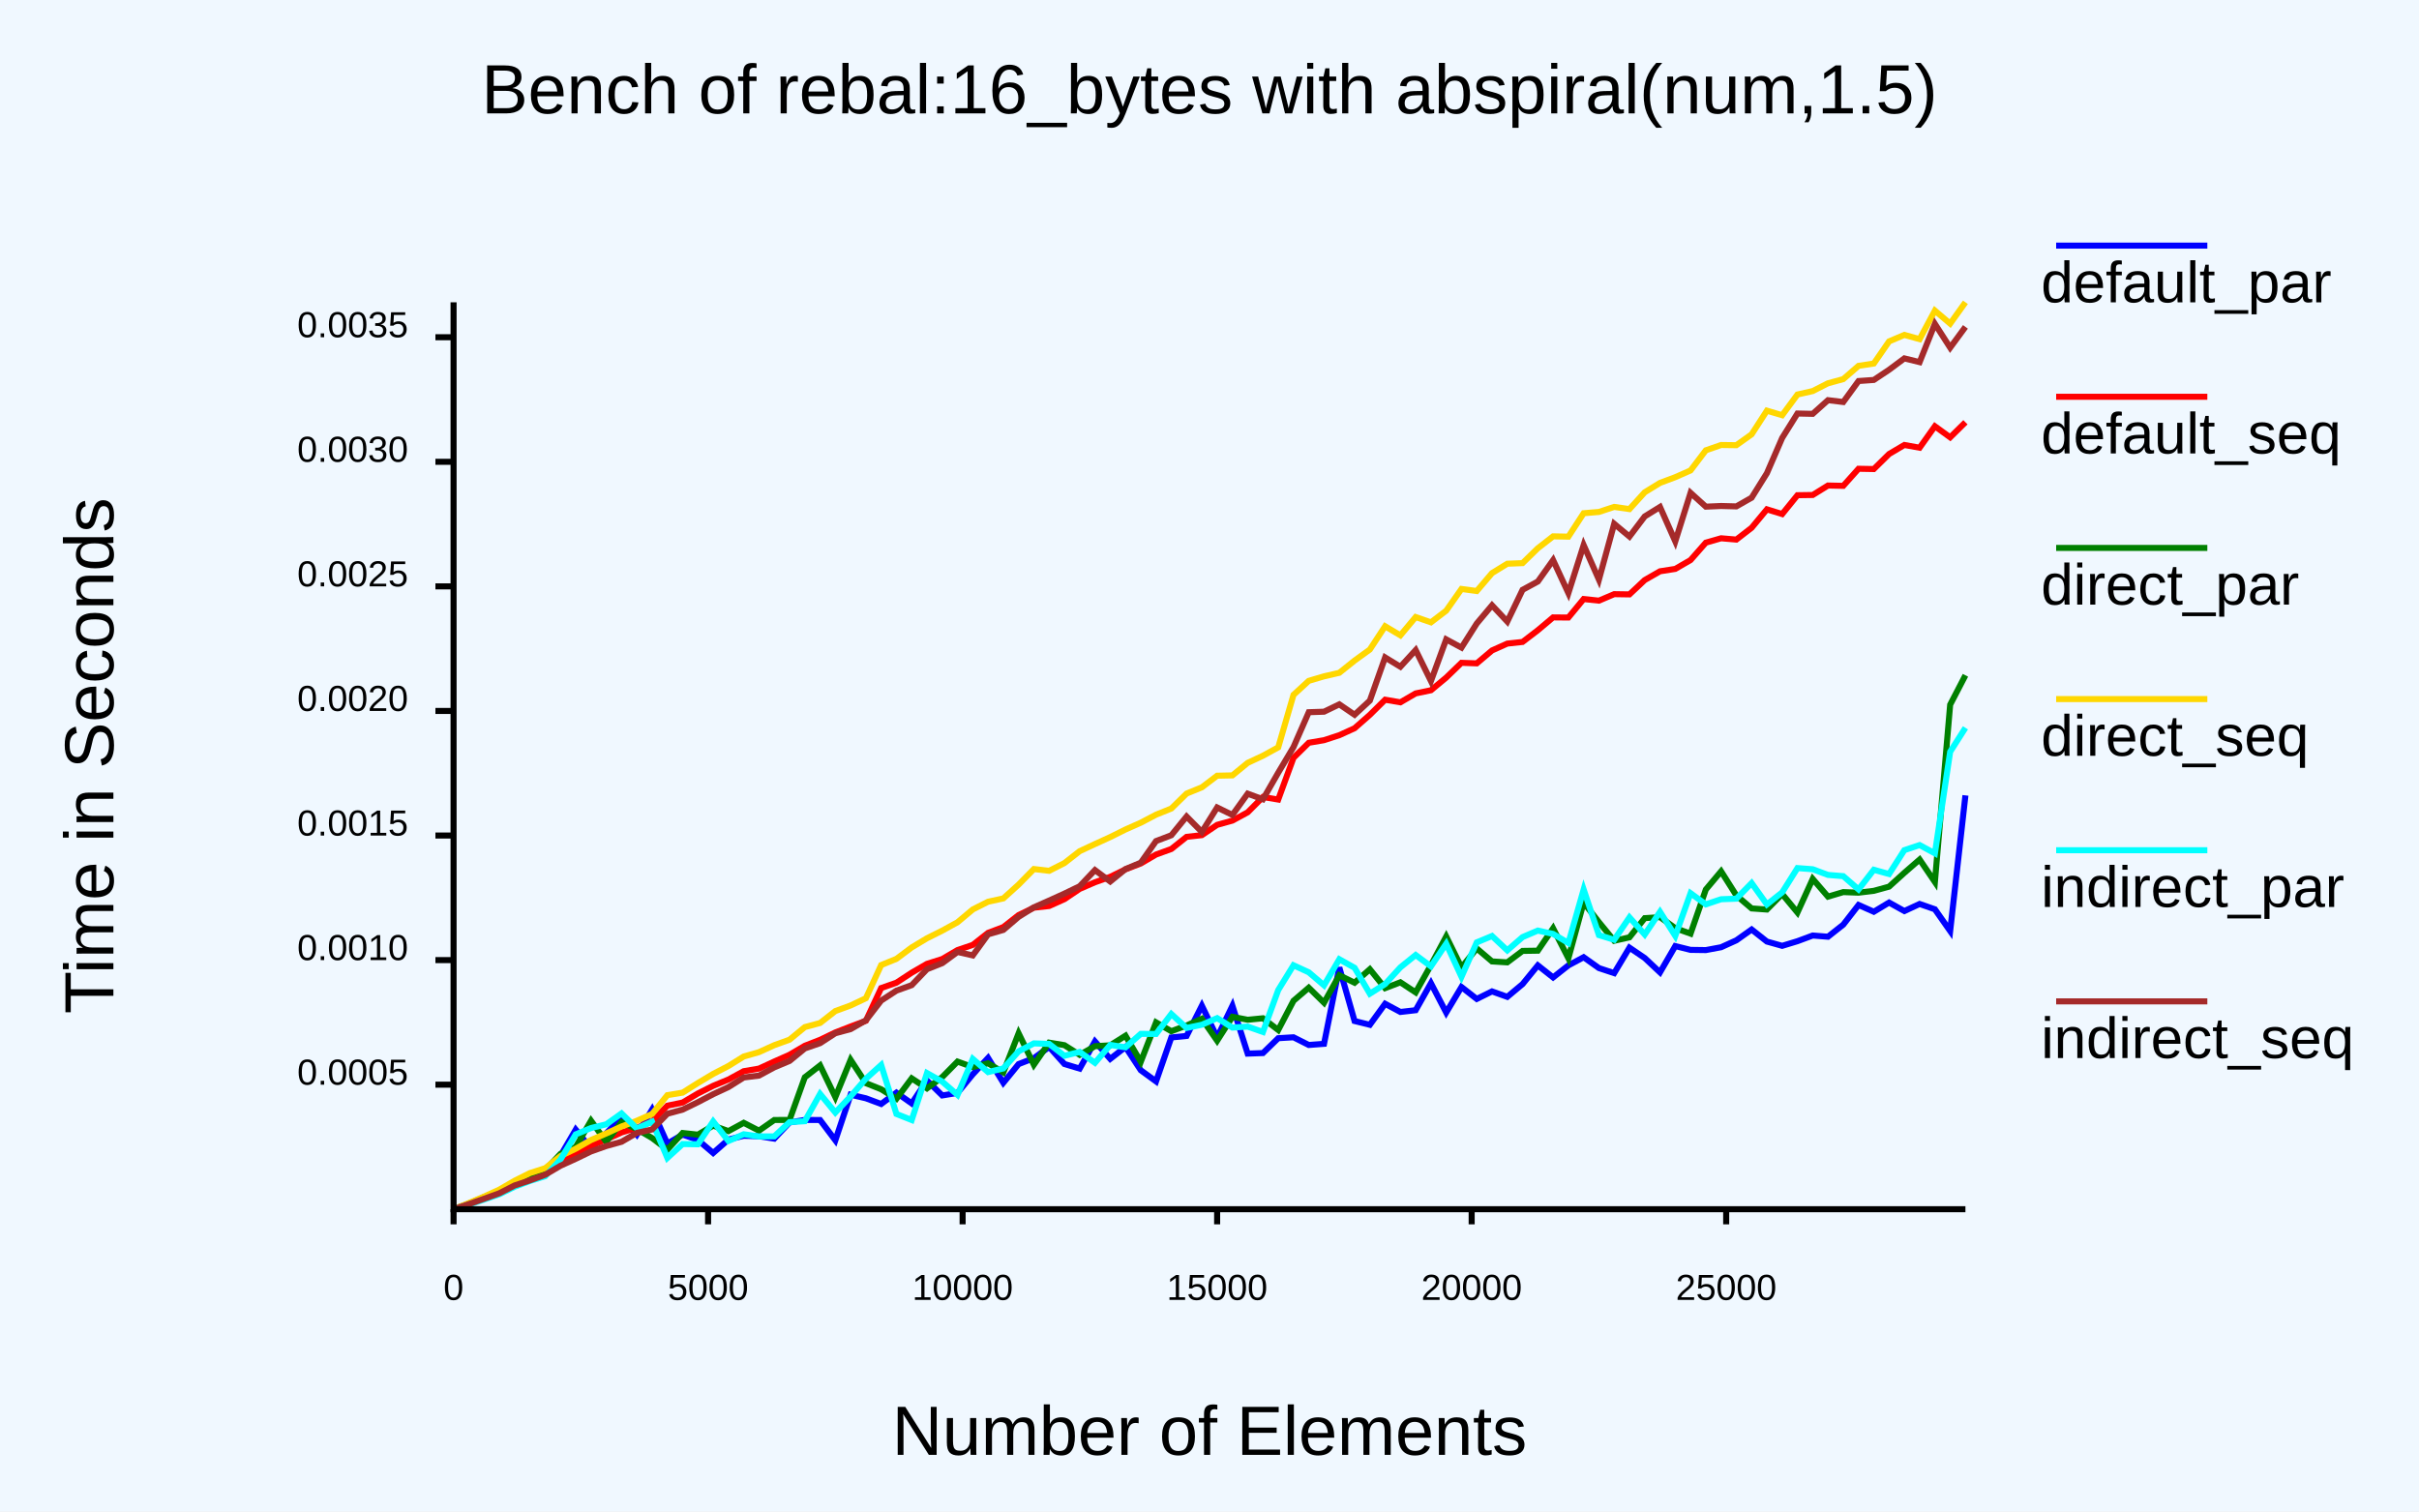
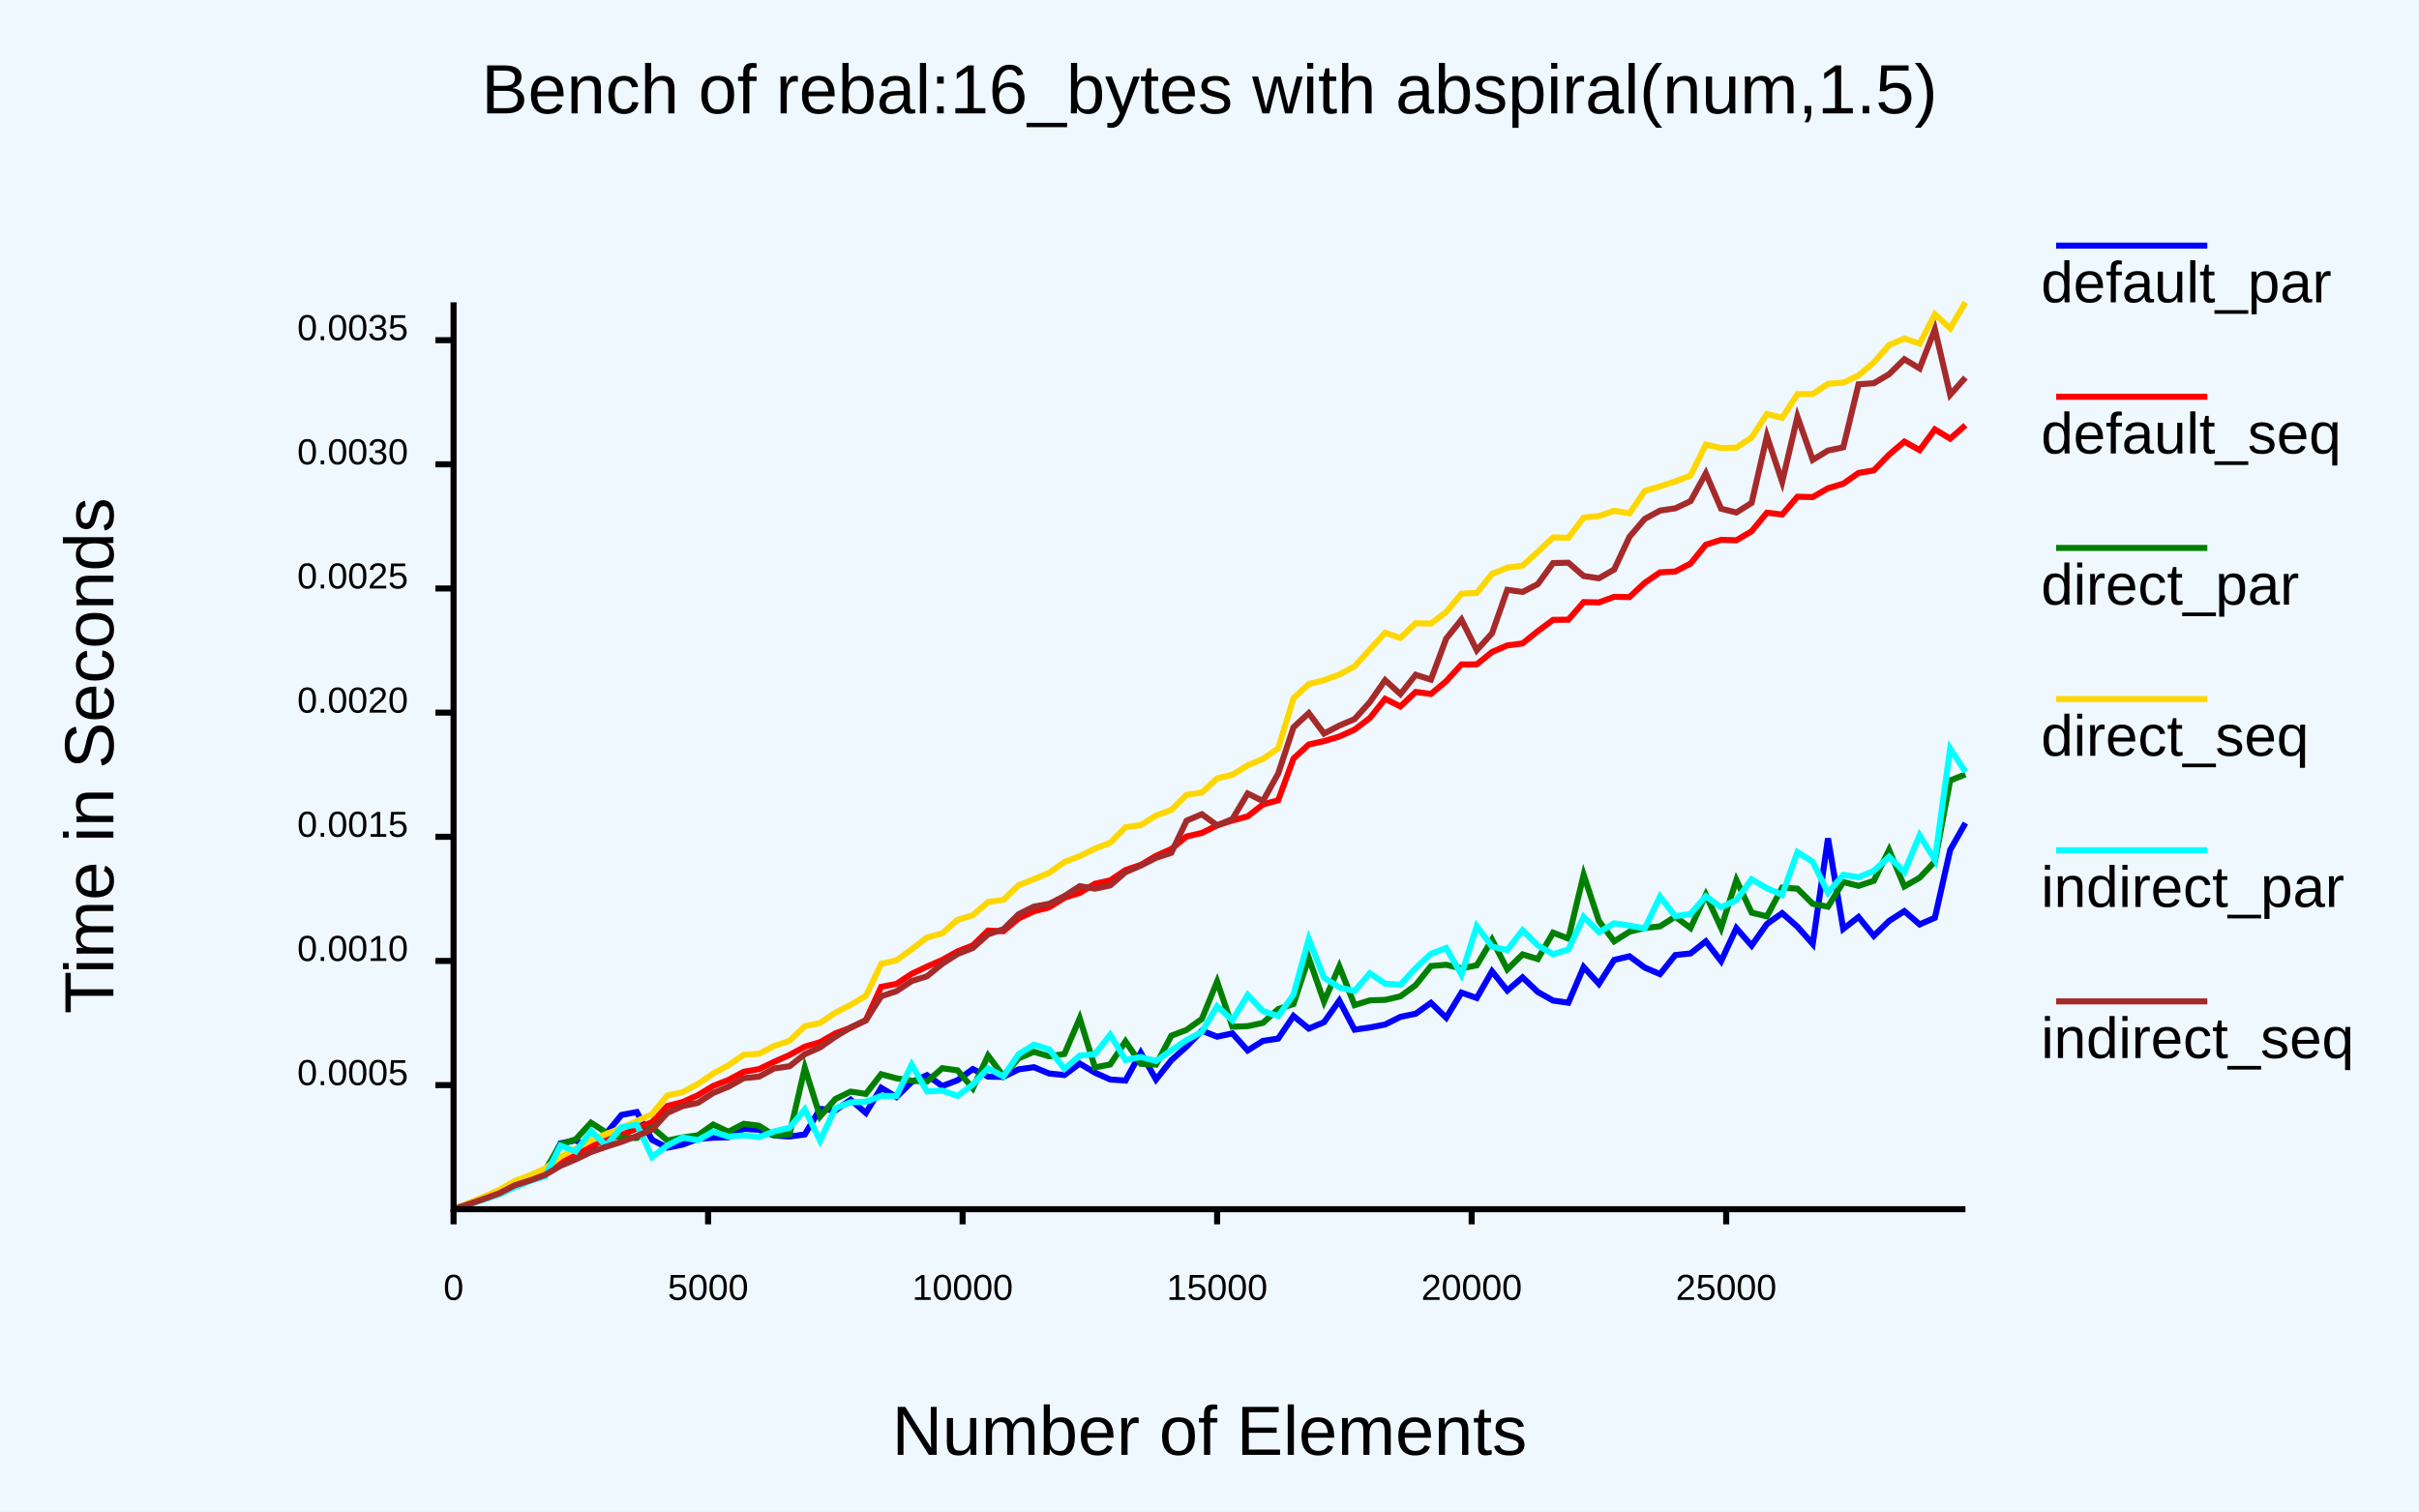
<svg xmlns="http://www.w3.org/2000/svg" class="poloto" width="800" height="500" viewBox="0 0 800 500">
  <style>.poloto {
                    font-family: "Arial";
                    stroke-width:2;
                    }
                    .poloto_text{fill: var(--poloto_fg_color,black);  }
                    .poloto_axis_lines{stroke: var(--poloto_fg_color,black);stoke-width:3;fill:none}
                    .poloto_background{fill: var(--poloto_bg_color,aliceblue); }
                    .poloto0stroke{stroke:  var(--poloto_color0,blue); }
                    .poloto1stroke{stroke:  var(--poloto_color1,red); }
                    .poloto2stroke{stroke:  var(--poloto_color2,green); }
                    .poloto3stroke{stroke:  var(--poloto_color3,gold); }
                    .poloto4stroke{stroke:  var(--poloto_color4,aqua); }
                    .poloto5stroke{stroke:  var(--poloto_color5,brown); }
                    .poloto6stroke{stroke:  var(--poloto_color6,lime); }
                    .poloto7stroke{stroke:  var(--poloto_color7,chocolate); }
                    .poloto0fill{fill:var(--poloto_color0,blue);}
                    .poloto1fill{fill:var(--poloto_color1,red);}
                    .poloto2fill{fill:var(--poloto_color2,green);}
                    .poloto3fill{fill:var(--poloto_color3,gold);}
                    .poloto4fill{fill:var(--poloto_color4,aqua);}
                    .poloto5fill{fill:var(--poloto_color5,brown);}
                    .poloto6fill{fill:var(--poloto_color6,lime);}
                    .poloto7fill{fill:var(--poloto_color7,chocolate);}</style>
  <rect class="poloto_background" fill="white" x="0" y="0" width="800" height="500" />
  <line class="poloto_axis_lines" stroke="black" x1="150" x2="150" y1="400" y2="405" />
  <text class="poloto_text" alignment-baseline="start" text-anchor="middle" x="150" y="430">0</text>
  <line class="poloto_axis_lines" stroke="black" x1="234.175" x2="234.175" y1="400" y2="405" />
  <text class="poloto_text" alignment-baseline="start" text-anchor="middle" x="234.175" y="430">5000</text>
  <line class="poloto_axis_lines" stroke="black" x1="318.35" x2="318.35" y1="400" y2="405" />
  <text class="poloto_text" alignment-baseline="start" text-anchor="middle" x="318.35" y="430">10000</text>
  <line class="poloto_axis_lines" stroke="black" x1="402.525" x2="402.525" y1="400" y2="405" />
  <text class="poloto_text" alignment-baseline="start" text-anchor="middle" x="402.525" y="430">15000</text>
  <line class="poloto_axis_lines" stroke="black" x1="486.7" x2="486.7" y1="400" y2="405" />
  <text class="poloto_text" alignment-baseline="start" text-anchor="middle" x="486.7" y="430">20000</text>
  <line class="poloto_axis_lines" stroke="black" x1="570.875" x2="570.875" y1="400" y2="405" />
  <text class="poloto_text" alignment-baseline="start" text-anchor="middle" x="570.875" y="430">25000</text>
-   <line class="poloto_axis_lines" stroke="black" x1="150" x2="144" y1="358.803" y2="358.803" />
-   <text class="poloto_text" alignment-baseline="middle" text-anchor="end" x="135" y="358.803">0.0005</text>
-   <line class="poloto_axis_lines" stroke="black" x1="150" x2="144" y1="317.595" y2="317.595" />
-   <text class="poloto_text" alignment-baseline="middle" text-anchor="end" x="135" y="317.595">0.0010</text>
-   <line class="poloto_axis_lines" stroke="black" x1="150" x2="144" y1="276.386" y2="276.386" />
-   <text class="poloto_text" alignment-baseline="middle" text-anchor="end" x="135" y="276.386">0.0015</text>
-   <line class="poloto_axis_lines" stroke="black" x1="150" x2="144" y1="235.178" y2="235.178" />
-   <text class="poloto_text" alignment-baseline="middle" text-anchor="end" x="135" y="235.178">0.0020</text>
-   <line class="poloto_axis_lines" stroke="black" x1="150" x2="144" y1="193.969" y2="193.969" />
-   <text class="poloto_text" alignment-baseline="middle" text-anchor="end" x="135" y="193.969">0.0025</text>
-   <line class="poloto_axis_lines" stroke="black" x1="150" x2="144" y1="152.761" y2="152.761" />
-   <text class="poloto_text" alignment-baseline="middle" text-anchor="end" x="135" y="152.761">0.0030</text>
-   <line class="poloto_axis_lines" stroke="black" x1="150" x2="144" y1="111.552" y2="111.552" />
-   <text class="poloto_text" alignment-baseline="middle" text-anchor="end" x="135" y="111.552">0.0035</text>
+   <line class="poloto_axis_lines" stroke="black" x1="150" x2="144" y1="358.944" y2="358.944" />
+   <text class="poloto_text" alignment-baseline="middle" text-anchor="end" x="135" y="358.944">0.0005</text>
+   <line class="poloto_axis_lines" stroke="black" x1="150" x2="144" y1="317.874" y2="317.874" />
+   <text class="poloto_text" alignment-baseline="middle" text-anchor="end" x="135" y="317.874">0.0010</text>
+   <line class="poloto_axis_lines" stroke="black" x1="150" x2="144" y1="276.804" y2="276.804" />
+   <text class="poloto_text" alignment-baseline="middle" text-anchor="end" x="135" y="276.804">0.0015</text>
+   <line class="poloto_axis_lines" stroke="black" x1="150" x2="144" y1="235.734" y2="235.734" />
+   <text class="poloto_text" alignment-baseline="middle" text-anchor="end" x="135" y="235.734">0.0020</text>
+   <line class="poloto_axis_lines" stroke="black" x1="150" x2="144" y1="194.664" y2="194.664" />
+   <text class="poloto_text" alignment-baseline="middle" text-anchor="end" x="135" y="194.664">0.0025</text>
+   <line class="poloto_axis_lines" stroke="black" x1="150" x2="144" y1="153.595" y2="153.595" />
+   <text class="poloto_text" alignment-baseline="middle" text-anchor="end" x="135" y="153.595">0.0030</text>
+   <line class="poloto_axis_lines" stroke="black" x1="150" x2="144" y1="112.525" y2="112.525" />
+   <text class="poloto_text" alignment-baseline="middle" text-anchor="end" x="135" y="112.525">0.0035</text>
  <text class="poloto_text" alignment-baseline="middle" text-anchor="start" font-size="large" x="675" y="100">default_par</text>
  <line class="poloto0stroke" stroke="black" x1="680" x2="730" y1="81.25" y2="81.25" />
-   <polyline class="poloto0stroke" fill="none" stroke="black" points="650,263.105 644.949,307.972 639.899,300.784 634.848,299.026 629.798,301.368 624.747,298.555 619.697,301.596 614.646,299.363 609.596,305.866 604.545,309.86 599.495,309.462 594.444,311.337 589.394,312.876 584.343,311.46 579.293,307.468 574.242,311.05 569.192,313.339 564.141,314.283 559.091,314.213 554.04,312.955 548.99,321.65 543.939,316.904 538.889,313.475 533.838,321.905 528.788,320.235 523.737,316.643 518.687,319.344 513.636,323.327 508.586,319.339 503.535,325.535 498.485,329.754 493.434,327.951 488.384,330.444 483.333,326.5 478.283,334.946 473.232,325.238 468.182,334.172 463.131,334.753 458.081,332.046 453.03,338.998 447.98,337.745 442.929,320.027 437.879,345.29 432.828,345.672 427.778,343.127 422.727,343.431 417.677,348.346 412.626,348.529 407.576,332.708 402.525,343.159 397.475,332.677 392.424,342.68 387.374,343.183 382.323,357.716 377.273,354.033 372.222,346.342 367.172,350.269 362.121,344.515 357.071,353.489 352.02,351.961 346.97,346.316 341.919,350.04 336.869,351.994 331.818,358.179 326.768,349.954 321.717,355.374 316.667,361.531 311.616,362.368 306.566,357.414 301.515,365.008 296.465,361.443 291.414,365.191 286.364,363.309 281.313,362.128 276.263,377.205 271.212,370.491 266.162,370.469 261.111,371.297 256.061,376.659 251.01,375.857 245.96,375.707 240.909,376.956 235.859,381.406 230.808,377.095 225.758,375.31 220.707,378.309 215.657,367.044 210.606,375.327 205.556,369.749 200.505,374.871 195.455,379.931 190.404,373.678 185.354,382.322 180.303,388.111 175.253,389.699 170.202,391.885 165.152,394.331 160.101,396.233 155.051,398.323 150,399.995 " />
+   <polyline class="poloto0stroke" fill="none" stroke="black" points="650,272.26 644.949,281.17 639.899,303.591 634.848,305.787 629.798,301.394 624.747,304.645 619.697,309.575 614.646,303.343 609.596,307.27 604.545,277.327 599.495,312.252 594.444,306.551 589.394,302.062 584.343,305.646 579.293,312.805 574.242,307.042 569.192,317.942 564.141,311.389 559.091,315.393 554.04,315.929 548.99,322.227 543.939,320.069 538.889,316.333 533.838,317.545 528.788,325.454 523.737,319.907 518.687,331.69 513.636,330.983 508.586,328.149 503.535,323.323 498.485,327.652 493.434,321.303 488.384,330.125 483.333,328.355 478.283,336.665 473.232,331.731 468.182,335.33 463.131,336.371 458.081,338.904 453.03,339.878 447.98,340.612 442.929,331.015 437.879,338.14 432.828,340.246 427.778,336.086 422.727,343.56 417.677,344.311 412.626,347.484 407.576,341.846 402.525,342.927 397.475,340.955 392.424,346.191 387.374,350.716 382.323,357.105 377.273,348.238 372.222,357.435 367.172,357.098 362.121,354.842 357.071,351.812 352.02,355.606 346.97,355.114 341.919,353.019 336.869,353.742 331.818,356.23 326.768,356.142 321.717,353.648 316.667,357.349 311.616,359.25 306.566,355.665 301.515,357.897 296.465,362.873 291.414,359.841 286.364,368.154 281.313,363.787 276.263,367.326 271.212,366.82 266.162,375.284 261.111,375.946 256.061,375.63 251.01,373.738 245.96,373.39 240.909,376.208 235.859,376.354 230.808,376.716 225.758,378.638 220.707,379.65 215.657,377.058 210.606,367.868 205.556,368.801 200.505,374.898 195.455,379.975 190.404,377.196 185.354,378.226 180.303,388.079 175.253,389.744 170.202,391.813 165.152,394.387 160.101,396.178 155.051,398.309 150,400 " />
  <text class="poloto_text" alignment-baseline="middle" text-anchor="start" font-size="large" x="675" y="150">default_seq</text>
  <line class="poloto1stroke" stroke="black" x1="680" x2="730" y1="131.25" y2="131.25" />
-   <polyline class="poloto1stroke" fill="none" stroke="black" points="650,139.679 644.949,144.668 639.899,141.009 634.848,148.107 629.798,147.194 624.747,150.183 619.697,155.158 614.646,155.064 609.596,160.713 604.545,160.606 599.495,163.738 594.444,163.811 589.394,170.044 584.343,168.491 579.293,174.581 574.242,178.49 569.192,178.06 564.141,179.509 559.091,185.262 554.04,188.189 548.99,188.98 543.939,191.875 538.889,196.623 533.838,196.545 528.788,198.691 523.737,198.159 518.687,204.278 513.636,204.231 508.586,208.478 503.535,212.348 498.485,212.895 493.434,215.166 488.384,219.438 483.333,219.257 478.283,224.142 473.232,228.332 468.182,229.379 463.131,232.319 458.081,231.466 453.03,236.46 447.98,240.897 442.929,243.198 437.879,244.848 432.828,245.708 427.778,250.683 422.727,264.494 417.677,263.64 412.626,268.713 407.576,271.449 402.525,272.857 397.475,276.263 392.424,276.824 387.374,280.843 382.323,282.674 377.273,285.632 372.222,287.567 367.172,290.046 362.121,291.85 357.071,294.037 352.02,297.439 346.97,299.703 341.919,300.258 336.869,302.701 331.818,306.673 326.768,308.583 321.717,312.562 316.667,314.272 311.616,317.236 306.566,318.835 301.515,321.759 296.465,325.067 291.414,326.842 286.364,337.664 281.313,339.562 276.263,341.526 271.212,343.964 266.162,345.935 261.111,348.908 256.061,351.146 251.01,353.483 245.96,354.344 240.909,357.093 235.859,359.179 230.808,361.716 225.758,364.703 220.707,365.758 215.657,370.996 210.606,373.041 205.556,374.607 200.505,376.921 195.455,379.001 190.404,381.456 185.354,383.98 180.303,387.617 175.253,389.652 170.202,391.317 165.152,393.937 160.101,396.039 155.051,398.162 150,400 " />
+   <polyline class="poloto1stroke" fill="none" stroke="black" points="650,140.667 644.949,145.11 639.899,142.037 634.848,148.902 629.798,146.081 624.747,150.393 619.697,155.593 614.646,156.452 609.596,159.988 604.545,161.516 599.495,164.43 594.444,164.322 589.394,170.199 584.343,169.597 579.293,175.735 574.242,178.726 569.192,178.578 564.141,180.184 559.091,186.418 554.04,189.044 548.99,189.333 543.939,192.795 538.889,197.515 533.838,197.427 528.788,199.278 523.737,199.173 518.687,204.986 513.636,205.047 508.586,208.767 503.535,212.843 498.485,213.494 493.434,215.679 488.384,219.771 483.333,219.8 478.283,225.341 473.232,229.561 468.182,228.891 463.131,233.69 458.081,231.177 453.03,237.525 447.98,241.356 442.929,243.641 437.879,245.162 432.828,246.274 427.778,250.932 422.727,264.715 417.677,266.11 412.626,270.051 407.576,271.4 402.525,273.028 397.475,275.535 392.424,276.693 387.374,280.85 382.323,283.102 377.273,286.098 372.222,287.803 367.172,291.218 362.121,292.337 357.071,295.362 352.02,296.954 346.97,300.144 341.919,301.447 336.869,303.809 331.818,308.045 326.768,307.834 321.717,312.747 316.667,314.701 311.616,317.542 306.566,319.737 301.515,322.13 296.465,325.468 291.414,326.436 286.364,337.401 281.313,339.989 276.263,341.832 271.212,344.738 266.162,346.236 261.111,348.986 256.061,351.226 251.01,353.654 245.96,354.538 240.909,357.231 235.859,359.215 230.808,362.276 225.758,364.552 220.707,365.851 215.657,371.166 210.606,373.314 205.556,375.385 200.505,376.997 195.455,378.961 190.404,381.574 185.354,384.003 180.303,387.578 175.253,389.16 170.202,391.285 165.152,393.98 160.101,396.073 155.051,398.132 150,399.999 " />
  <text class="poloto_text" alignment-baseline="middle" text-anchor="start" font-size="large" x="675" y="200">direct_par</text>
  <line class="poloto2stroke" stroke="black" x1="680" x2="730" y1="181.25" y2="181.25" />
-   <polyline class="poloto2stroke" fill="none" stroke="black" points="650,223.381 644.949,233.103 639.899,291.747 634.848,284.326 629.798,288.718 624.747,293.296 619.697,294.684 614.646,295.29 609.596,295.103 604.545,296.602 599.495,290.742 594.444,301.855 589.394,295.745 584.343,300.868 579.293,300.503 574.242,296.208 569.192,288.235 564.141,294.254 559.091,308.839 554.04,307.034 548.99,303.364 543.939,303.717 538.889,310.065 533.838,311.197 528.788,305.043 523.737,298.546 518.687,316.987 513.636,307.085 508.586,314.477 503.535,314.555 498.485,318.343 493.434,318.034 488.384,313.737 483.333,320.016 478.283,309.792 473.232,319.268 468.182,328.278 463.131,324.942 458.081,326.875 453.03,320.619 447.98,325.079 442.929,322.608 437.879,331.699 432.828,326.727 427.778,331.057 422.727,340.717 417.677,336.84 412.626,337.333 407.576,336.353 402.525,344.256 397.475,336.986 392.424,339.229 387.374,341.118 382.323,338.197 377.273,351.237 372.222,342.603 367.172,345.786 362.121,346.066 357.071,348.933 352.02,345.737 346.97,344.899 341.919,352.21 336.869,341.809 331.818,354.738 326.768,351.723 321.717,352.991 316.667,351.163 311.616,356.286 306.566,360.03 301.515,356.714 296.465,363.473 291.414,360.32 286.364,358.301 281.313,350.585 276.263,362.913 271.212,352.435 266.162,356.365 261.111,370.47 256.061,370.488 251.01,374.016 245.96,371.421 240.909,374.165 235.859,372.34 230.808,375.339 225.758,374.786 220.707,380.287 215.657,376.45 210.606,373.485 205.556,371.194 200.505,377.708 195.455,370.716 190.404,379.416 185.354,381.706 180.303,387.099 175.253,388.746 170.202,391.184 165.152,393.994 160.101,395.978 155.051,398.182 150,399.996 " />
+   <polyline class="poloto2stroke" fill="none" stroke="black" points="650,256.157 644.949,258.17 639.899,284.965 634.848,290.356 629.798,293.226 624.747,281.152 619.697,291.359 614.646,293.037 609.596,291.759 604.545,299.928 599.495,298.991 594.444,293.969 589.394,293.626 584.343,303.132 579.293,301.9 574.242,291.108 569.192,306.981 564.141,295.972 559.091,306.984 554.04,303.229 548.99,306.429 543.939,306.972 538.889,308.208 533.838,311.387 528.788,304.668 523.737,289.363 518.687,310.479 513.636,308.521 508.586,317.232 503.535,315.713 498.485,320.674 493.434,310.847 488.384,319.321 483.333,320.33 478.283,319.15 473.232,319.558 468.182,325.87 463.131,329.591 458.081,330.758 453.03,330.91 447.98,332.482 442.929,319.679 437.879,331.333 432.828,316.884 427.778,332.121 422.727,333.795 417.677,338.37 412.626,339.448 407.576,339.635 402.525,324.69 397.475,337.053 392.424,340.674 387.374,342.595 382.323,352.168 377.273,351.893 372.222,344.48 367.172,352.115 362.121,353.091 357.071,336.85 352.02,348.646 346.97,349.428 341.919,347.935 336.869,350.089 331.818,355.952 326.768,349.177 321.717,360.022 316.667,354.059 311.616,353.362 306.566,357.776 301.515,357.485 296.465,356.702 291.414,355.346 286.364,361.854 281.313,361.099 276.263,363.551 271.212,369.318 266.162,353.219 261.111,375.234 256.061,375.608 251.01,372.381 245.96,371.746 240.909,374.375 235.859,372 230.808,375.566 225.758,376.253 220.707,377.291 215.657,372.908 210.606,376.426 205.556,376.376 200.505,374.658 195.455,371.384 190.404,376.872 185.354,378.556 180.303,387.095 175.253,388.884 170.202,391.134 165.152,394.024 160.101,395.983 155.051,398.195 150,399.994 " />
  <text class="poloto_text" alignment-baseline="middle" text-anchor="start" font-size="large" x="675" y="250">direct_seq</text>
  <line class="poloto3stroke" stroke="black" x1="680" x2="730" y1="231.25" y2="231.25" />
-   <polyline class="poloto3stroke" fill="none" stroke="black" points="650,100 644.949,107.052 639.899,102.752 634.848,112.186 629.798,110.784 624.747,112.933 619.697,120.245 614.646,121.023 609.596,125.406 604.545,126.788 599.495,129.36 594.444,130.505 589.394,137.35 584.343,135.851 579.293,143.667 574.242,147.268 569.192,147.205 564.141,148.961 559.091,155.619 554.04,157.847 548.99,159.74 543.939,162.84 538.889,168.405 533.838,167.685 528.788,169.348 523.737,169.772 518.687,177.521 513.636,177.422 508.586,181.354 503.535,186.277 498.485,186.476 493.434,189.582 488.384,195.508 483.333,194.823 478.283,202.006 473.232,205.866 468.182,204.116 463.131,210.168 458.081,207.162 453.03,214.856 447.98,218.512 442.929,222.559 437.879,223.726 432.828,225.211 427.778,229.86 422.727,247.22 417.677,249.986 412.626,252.35 407.576,256.495 402.525,256.6 397.475,260.442 392.424,262.505 387.374,267.458 382.323,269.494 377.273,272.148 372.222,274.387 367.172,276.899 362.121,279.206 357.071,281.559 352.02,285.5 346.97,288.059 341.919,287.472 336.869,292.615 331.818,297.187 326.768,298.29 321.717,300.841 316.667,305.073 311.616,307.845 306.566,310.37 301.515,313.4 296.465,317.181 291.414,319.236 286.364,330.212 281.313,332.598 276.263,334.449 271.212,338.4 266.162,339.763 261.111,343.917 256.061,345.739 251.01,348.037 245.96,349.487 240.909,352.625 235.859,355.237 230.808,358.253 225.758,361.435 220.707,362.267 215.657,368.499 210.606,370.741 205.556,372.626 200.505,374.933 195.455,377.107 190.404,379.985 185.354,382.427 180.303,386.428 175.253,388.047 170.202,390.577 165.152,393.506 160.101,395.815 155.051,397.957 150,399.995 " />
+   <polyline class="poloto3stroke" fill="none" stroke="black" points="650,100 644.949,108.623 639.899,103.978 634.848,113.687 629.798,111.987 624.747,114.133 619.697,119.899 614.646,124.204 609.596,126.573 604.545,126.956 599.495,130.351 594.444,130.36 589.394,138.244 584.343,136.944 579.293,144.746 574.242,148.073 569.192,148.222 564.141,147.077 559.091,157.281 554.04,159.244 548.99,160.888 543.939,162.382 538.889,169.831 533.838,168.947 528.788,170.71 523.737,171.2 518.687,177.896 513.636,177.774 508.586,182.535 503.535,187.108 498.485,187.78 493.434,189.842 488.384,196.149 483.333,196.389 478.283,202.426 473.232,206.285 468.182,206.154 463.131,211.048 458.081,209.334 453.03,214.837 447.98,220.414 442.929,223.143 437.879,225.008 432.828,226.287 427.778,230.969 422.727,247.518 417.677,251.054 412.626,253.175 407.576,256.272 402.525,257.486 397.475,262.177 392.424,262.889 387.374,267.935 382.323,269.757 377.273,272.921 372.222,273.663 367.172,278.765 362.121,280.717 357.071,283.211 352.02,285.138 346.97,288.706 341.919,290.827 336.869,292.813 331.818,297.667 326.768,298.362 321.717,302.762 316.667,304.264 311.616,308.744 306.566,310.115 301.515,314.008 296.465,317.668 291.414,318.831 286.364,329.404 281.313,332.409 276.263,334.99 271.212,338.39 266.162,339.453 261.111,344.295 256.061,345.98 251.01,348.583 245.96,348.907 240.909,352.394 235.859,355.126 230.808,358.558 225.758,361.286 220.707,362.358 215.657,368.508 210.606,370.866 205.556,373.125 200.505,375.111 195.455,377.153 190.404,379.95 185.354,382.573 180.303,386.529 175.253,388.801 170.202,390.654 165.152,393.598 160.101,395.834 155.051,397.977 150,399.975 " />
  <text class="poloto_text" alignment-baseline="middle" text-anchor="start" font-size="large" x="675" y="300">indirect_par</text>
  <line class="poloto4stroke" stroke="black" x1="680" x2="730" y1="281.25" y2="281.25" />
-   <polyline class="poloto4stroke" fill="none" stroke="black" points="650,240.755 644.949,248.686 639.899,282.282 634.848,279.545 629.798,281.221 624.747,289.117 619.697,287.715 614.646,294.214 609.596,289.826 604.545,289.415 599.495,287.541 594.444,287.156 589.394,295.193 584.343,299.188 579.293,292.12 574.242,297.276 569.192,297.463 564.141,299.157 559.091,295.465 554.04,309.589 548.99,301.625 543.939,309.123 538.889,303.464 533.838,310.872 528.788,309.325 523.737,294.23 518.687,311.938 513.636,308.935 508.586,307.828 503.535,309.989 498.485,314.376 493.434,309.627 488.384,311.73 483.333,323.126 478.283,312.179 473.232,319.673 468.182,315.911 463.131,319.995 458.081,325.519 453.03,328.707 447.98,320.139 442.929,317.314 437.879,325.945 432.828,321.63 427.778,319.305 422.727,327.51 417.677,341.366 412.626,339.587 407.576,339.92 402.525,336.788 397.475,338.972 392.424,340.041 387.374,335.428 382.323,342.029 377.273,341.991 372.222,346.449 367.172,345.658 362.121,351.57 357.071,347.972 352.02,349.243 346.97,345.318 341.919,345.141 336.869,347.778 331.818,353.433 326.768,354.64 321.717,350.286 316.667,362.189 311.616,357.79 306.566,354.963 301.515,370.496 296.465,368.491 291.414,352.287 286.364,356.841 281.313,362.661 276.263,368.015 271.212,361.862 266.162,370.886 261.111,371.2 256.061,375.901 251.01,375.918 245.96,375.203 240.909,377.428 235.859,370.961 230.808,378.523 225.758,378.44 220.707,383.04 215.657,371.042 210.606,373.267 205.556,368.323 200.505,371.908 195.455,373.147 190.404,375.24 185.354,383.568 180.303,389.079 175.253,390.65 170.202,392.574 165.152,395.037 160.101,396.789 155.051,398.47 150,399.996 " />
+   <polyline class="poloto4stroke" fill="none" stroke="black" points="650,255.326 644.949,247.586 639.899,284.483 634.848,276.3 629.798,288.45 624.747,283.402 619.697,288.09 614.646,290.162 609.596,289.392 604.545,295.293 599.495,285.073 594.444,281.883 589.394,296 584.343,293.834 579.293,290.868 574.242,297.753 569.192,300.103 564.141,296.489 559.091,302.326 554.04,303.073 548.99,296.603 543.939,307.127 538.889,306.178 533.838,305.423 528.788,308.367 523.737,303.251 518.687,314.098 513.636,315.644 508.586,312.733 503.535,307.744 498.485,314.252 493.434,313.128 488.384,306.358 483.333,322.416 478.283,313.615 473.232,315.515 468.182,320.249 463.131,325.759 458.081,325.372 453.03,321.956 447.98,327.814 442.929,326.63 437.879,323.424 432.828,310.646 427.778,329.016 422.727,336.121 417.677,334.459 412.626,329.143 407.576,337.497 402.525,332.851 397.475,341.317 392.424,344.045 387.374,347.434 382.323,350.969 377.273,349.652 372.222,350.635 367.172,342.284 362.121,348.696 357.071,349.201 352.02,353.563 346.97,347.107 341.919,345.58 336.869,348.731 331.818,356.063 326.768,353.39 321.717,358.804 316.667,362.504 311.616,360.755 306.566,361.043 301.515,352.159 296.465,362.529 291.414,362.524 286.364,364.45 281.313,364.648 276.263,366.623 271.212,377.319 266.162,366.966 261.111,373.08 256.061,374.245 251.01,376.166 245.96,375.566 240.909,375.984 235.859,374.349 230.808,377.169 225.758,376.298 220.707,378.929 215.657,382.735 210.606,372.038 205.556,372.84 200.505,378.951 195.455,374.167 190.404,380.896 185.354,378.983 180.303,389.104 175.253,390.666 170.202,392.732 165.152,395.069 160.101,396.762 155.051,398.447 150,399.997 " />
  <text class="poloto_text" alignment-baseline="middle" text-anchor="start" font-size="large" x="675" y="350">indirect_seq</text>
  <line class="poloto5stroke" stroke="black" x1="680" x2="730" y1="331.25" y2="331.25" />
-   <polyline class="poloto5stroke" fill="none" stroke="black" points="650,108.129 644.949,115.005 639.899,107.135 634.848,119.791 629.798,118.553 624.747,122.314 619.697,125.684 614.646,126.044 609.596,132.985 604.545,132.372 599.495,136.899 594.444,136.786 589.394,144.862 584.343,156.531 579.293,164.634 574.242,167.512 569.192,167.381 564.141,167.6 559.091,163.025 554.04,179.086 548.99,167.698 543.939,170.824 538.889,177.495 533.838,173.28 528.788,191.744 523.737,180.308 518.687,196.196 513.636,185.283 508.586,192.364 503.535,195.114 498.485,205.613 493.434,200.232 488.384,206.257 483.333,214.224 478.283,211.501 473.232,225.292 468.182,215.043 463.131,220.555 458.081,217.476 453.03,231.754 447.98,236.439 442.929,232.991 437.879,235.428 432.828,235.595 427.778,247.132 422.727,255.609 417.677,264.398 412.626,262.547 407.576,269.569 402.525,267.109 397.475,275.212 392.424,270.097 387.374,276.294 382.323,278.219 377.273,285.367 372.222,287.482 367.172,291.598 362.121,287.819 357.071,293.155 352.02,295.597 346.97,297.891 341.919,300.135 336.869,303.293 331.818,307.615 326.768,309.084 321.717,316.057 316.667,314.901 311.616,318.612 306.566,320.605 301.515,325.88 296.465,327.699 291.414,330.985 286.364,337.527 281.313,340.427 276.263,341.792 271.212,345.077 266.162,346.823 261.111,350.957 256.061,353.081 251.01,355.806 245.96,356.43 240.909,359.601 235.859,361.957 230.808,364.596 225.758,367.051 220.707,368.431 215.657,373.621 210.606,374.751 205.556,377.698 200.505,379.097 195.455,380.888 190.404,383.334 185.354,385.625 180.303,388.598 175.253,390.465 170.202,392.131 165.152,394.711 160.101,396.536 155.051,398.316 150,399.997 " />
+   <polyline class="poloto5stroke" fill="none" stroke="black" points="650,124.887 644.949,130.586 639.899,108.932 634.848,121.876 629.798,118.82 624.747,123.791 619.697,126.759 614.646,127.127 609.596,147.974 604.545,149.038 599.495,152.112 594.444,137.864 589.394,159.392 584.343,144.277 579.293,166.352 574.242,169.522 569.192,168.276 564.141,156.574 559.091,165.79 554.04,168.147 548.99,168.9 543.939,171.651 538.889,177.576 533.838,188.387 528.788,191.286 523.737,190.538 518.687,186.146 513.636,186.255 508.586,193.208 503.535,195.813 498.485,195.107 493.434,209.488 488.384,215.102 483.333,204.963 478.283,211.231 473.232,224.808 468.182,223.225 463.131,229.598 458.081,224.995 453.03,232.243 447.98,237.874 442.929,240.024 437.879,242.647 432.828,235.888 427.778,240.581 422.727,255.851 417.677,264.976 412.626,262.488 407.576,270.925 402.525,273.023 397.475,269.335 392.424,271.469 387.374,282.095 382.323,283.759 377.273,286.33 372.222,288.498 367.172,292.887 362.121,293.961 357.071,293.141 352.02,296.416 346.97,298.987 341.919,299.896 336.869,302.416 331.818,307.391 326.768,309.073 321.717,313.601 316.667,315.564 311.616,318.823 306.566,322.942 301.515,324.524 296.465,327.886 291.414,329.563 286.364,337.575 281.313,339.863 276.263,342.935 271.212,346.48 266.162,348.712 261.111,352.709 256.061,353.426 251.01,356.144 245.96,356.647 240.909,359.473 235.859,361.542 230.808,364.813 225.758,365.878 220.707,368.136 215.657,373.658 210.606,375.788 205.556,377.707 200.505,379.315 195.455,381.081 190.404,383.513 185.354,385.655 180.303,388.619 175.253,390.486 170.202,392.101 165.152,394.713 160.101,396.552 155.051,398.304 150,399.998 " />
  <text class="poloto_text" alignment-baseline="start" text-anchor="middle" font-size="x-large" x="400" y="37.5">Bench of rebal:16_bytes with abspiral(num,1.5)</text>
  <text class="poloto_text" alignment-baseline="start" text-anchor="middle" font-size="x-large" x="400" y="481.25">Number of Elements</text>
  <text class="poloto_text" alignment-baseline="start" text-anchor="middle" font-size="x-large" transform="rotate(-90,37.5,250)" x="37.5" y="250">Time in Seconds</text>
  <path stroke="black" fill="none" class="poloto_axis_lines" d=" M 150 100 L 150 400 L 650 400" />
</svg>
